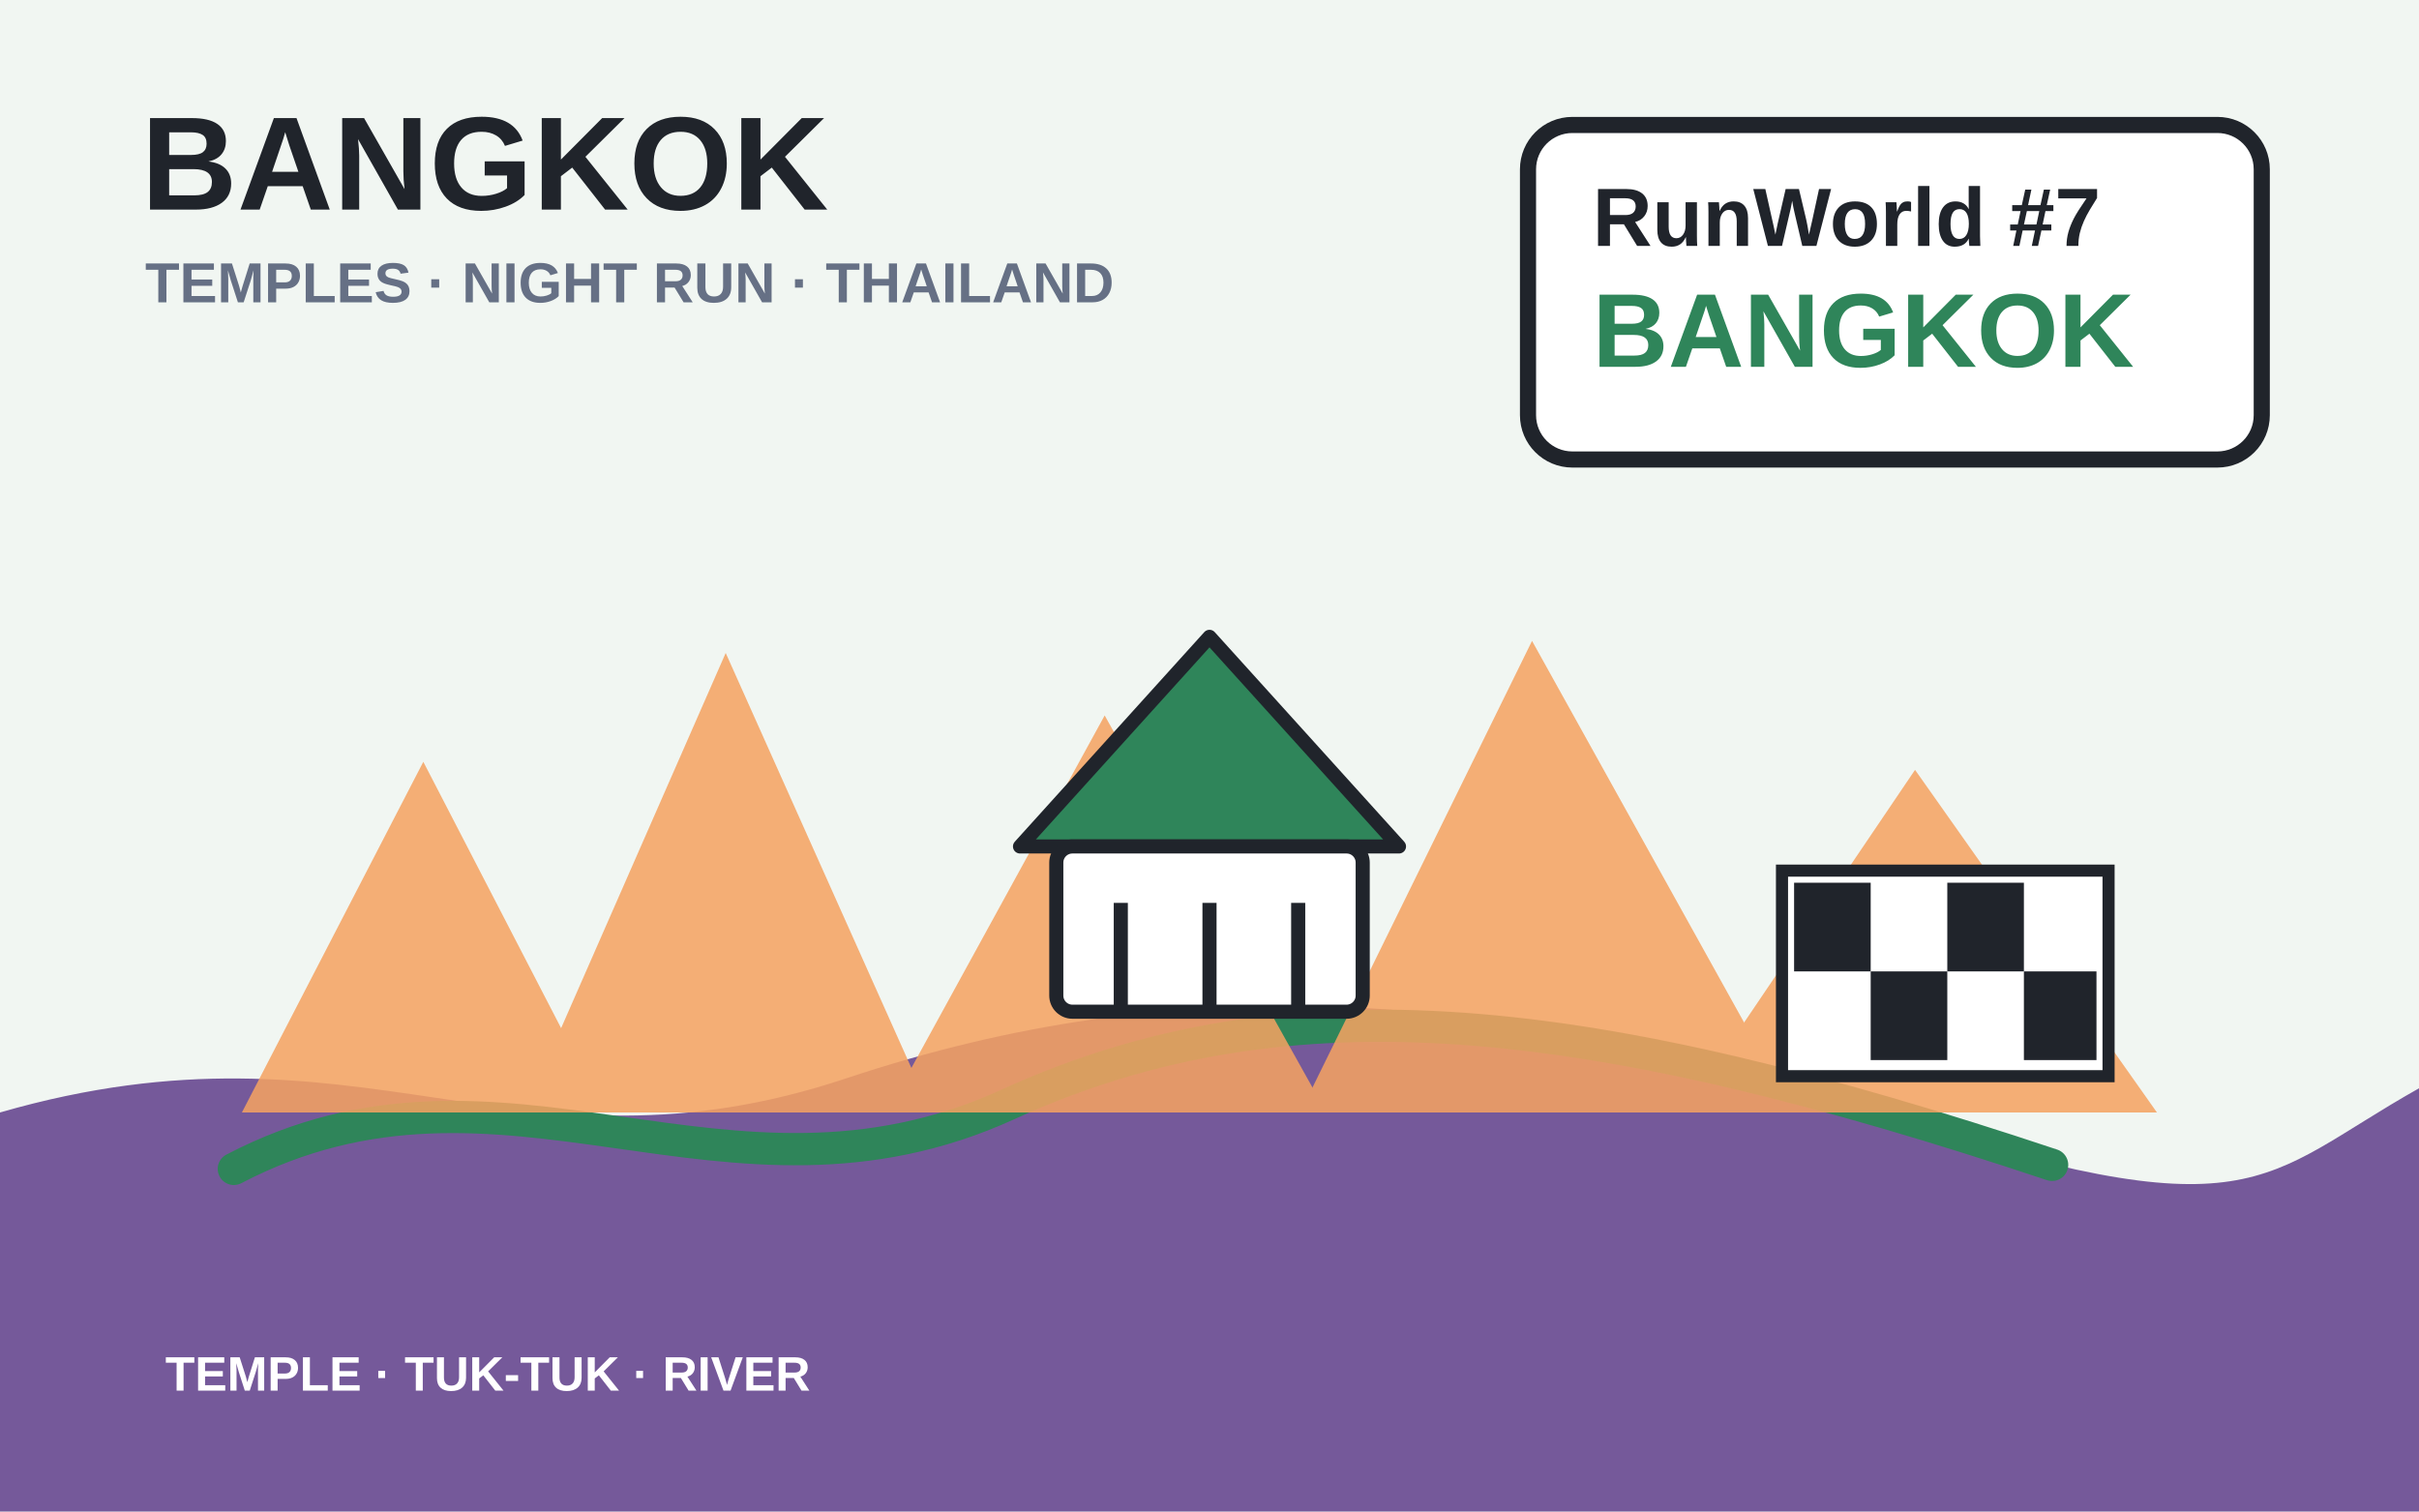
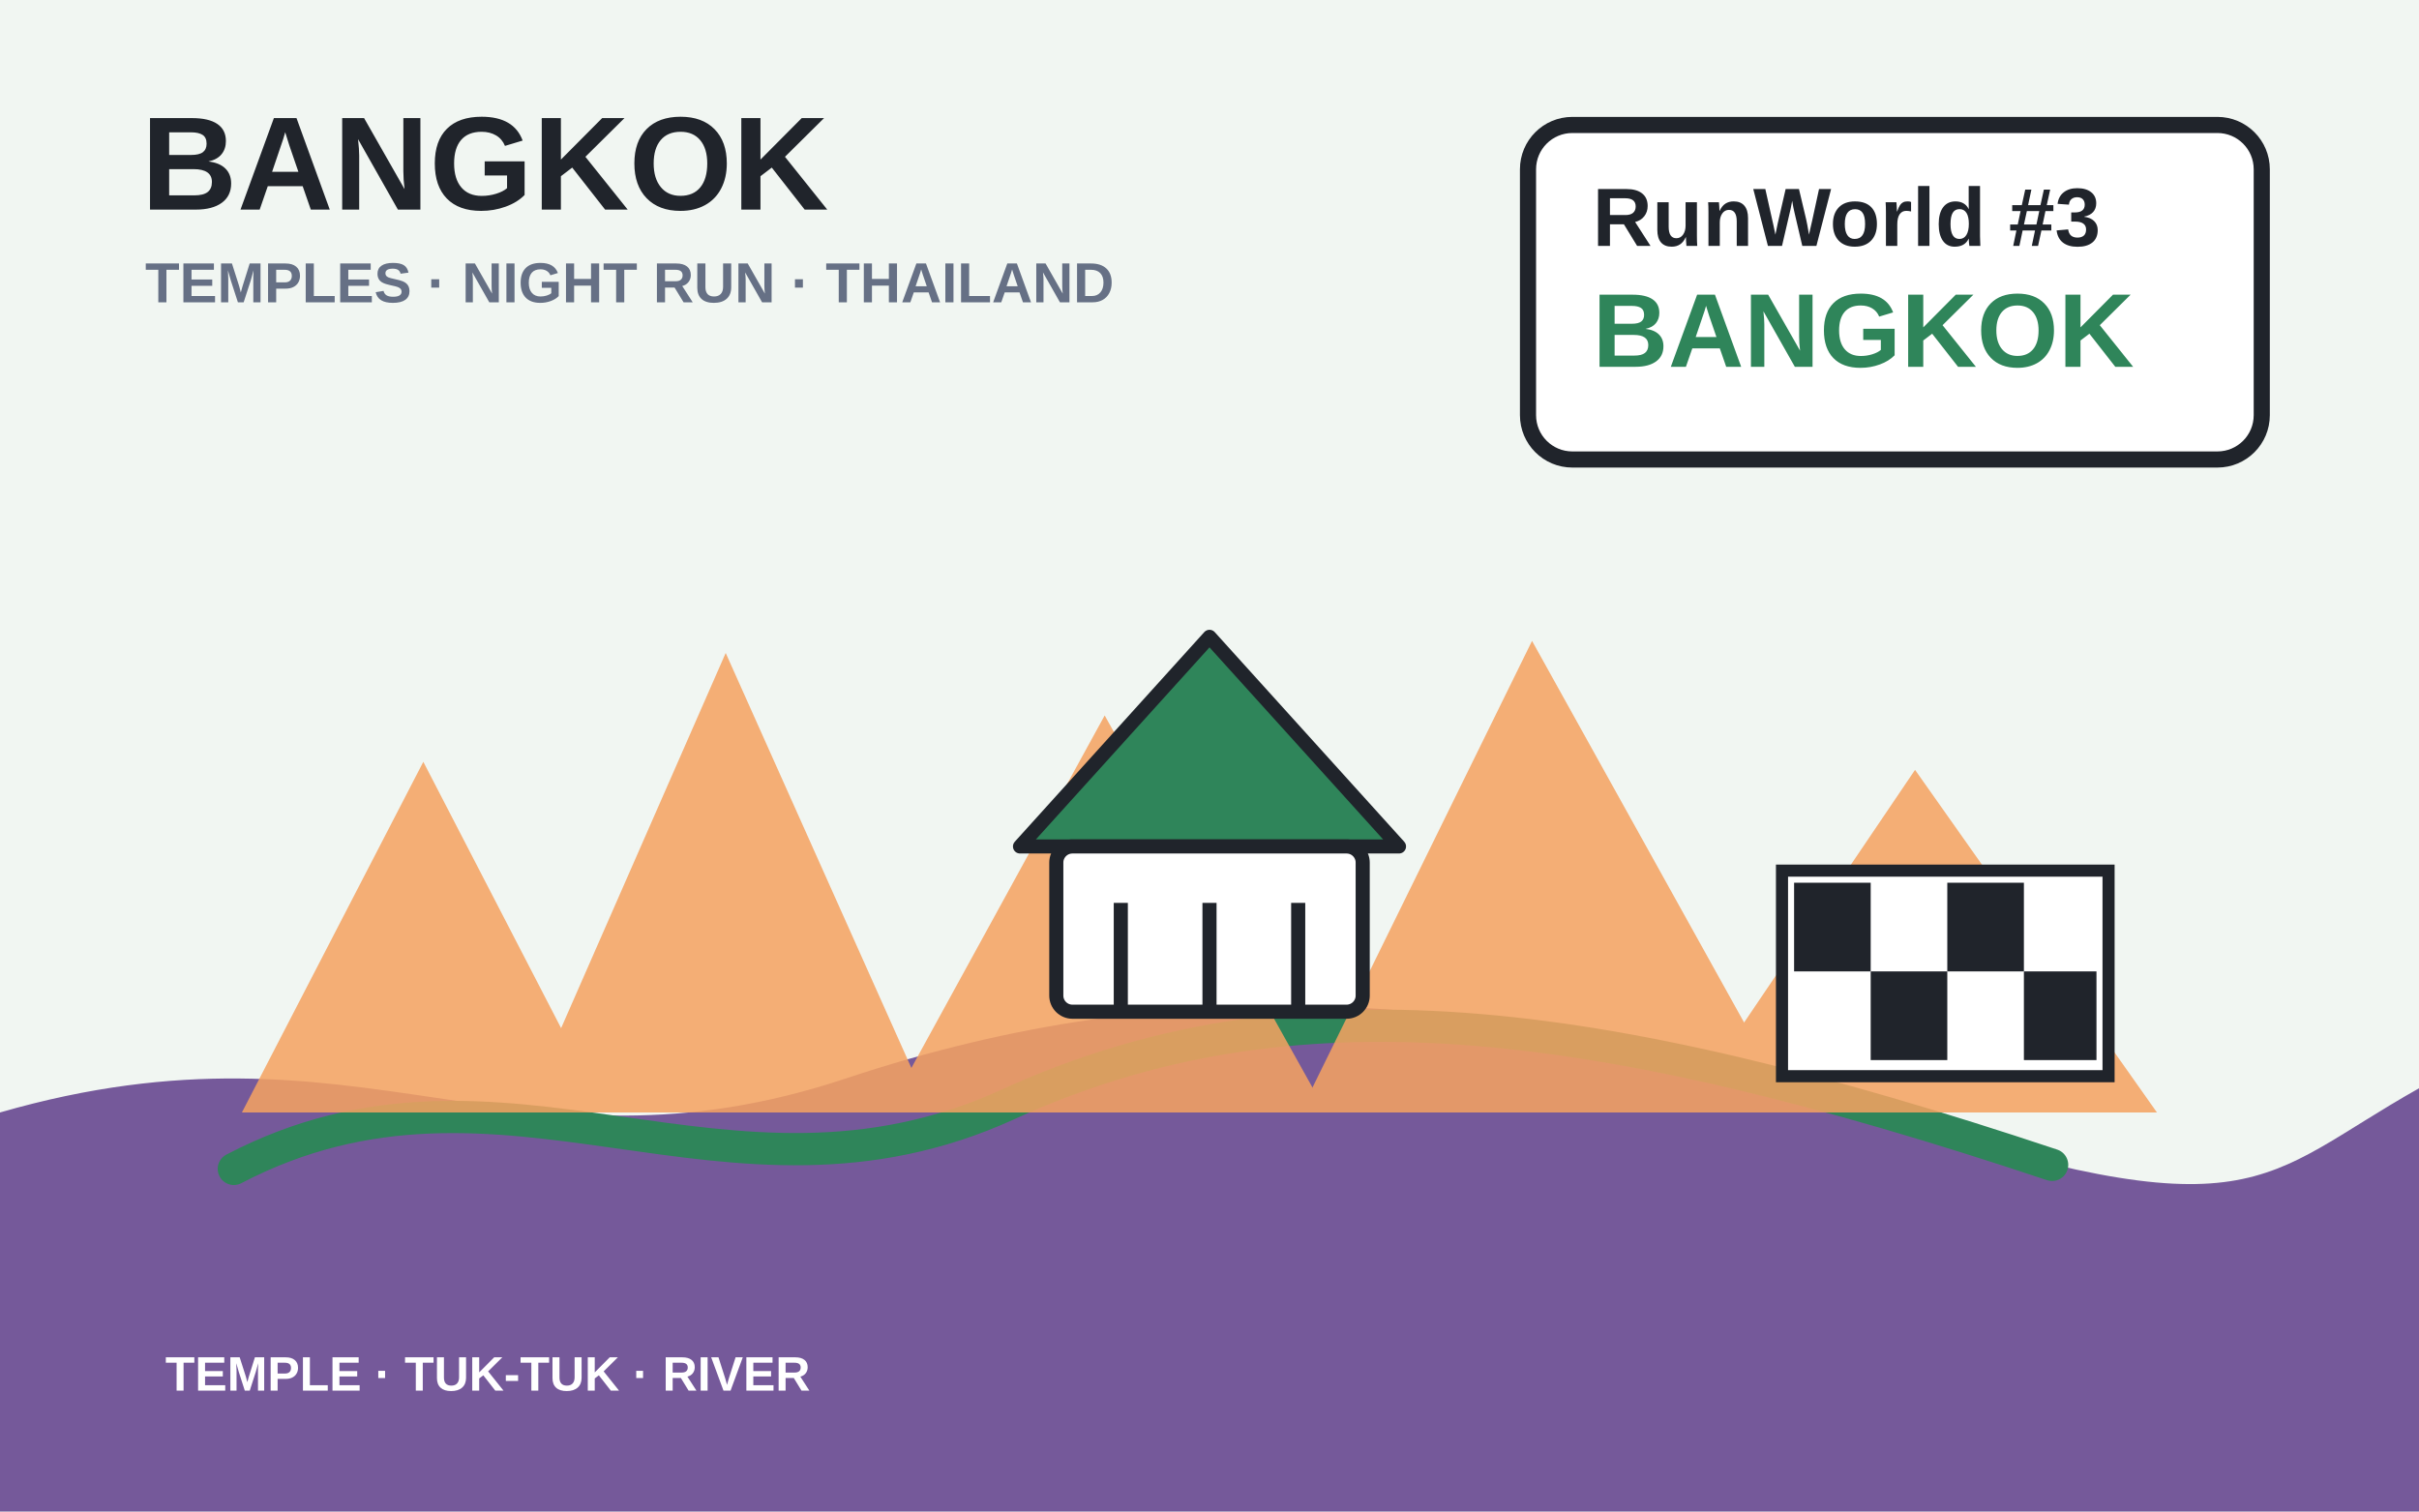
- <svg xmlns="http://www.w3.org/2000/svg" viewBox="0 0 1200 750" role="img" aria-label="RunWorld #7 | Bangkok Marathon: day and night, nonstop cover">
+ <svg xmlns="http://www.w3.org/2000/svg" viewBox="0 0 1200 750" role="img" aria-label="RunWorld #3 | Bangkok Marathon: day and night, nonstop cover">
  <rect width="1200" height="750" fill="#f1f6f2" />
  <path d="M0 552 C180 500 255 590 420 535 S740 490 930 552 S1120 585 1200 540 L1200 750 L0 750 Z" fill="#6a4c93" opacity=".92" />
  <path d="M116 580 C250 510 360 612 500 548 S790 502 1018 578" fill="none" stroke="#2f855a" stroke-width="16" stroke-linecap="round" />
  <g opacity=".86" fill="#f4a261">
    <polygon points="120,552 210,378 300,552" />
    <polygon points="260,552 360,324 462,552" />
    <polygon points="440,552 548,355 658,552" />
    <polygon points="645,552 760,318 890,552" />
    <polygon points="835,552 950,382 1070,552" />
  </g>
  <g transform="translate(600 428)" stroke="#20242b" stroke-width="7" stroke-linejoin="round">
    <path d="M-94 -8 L0 -112 L94 -8 Z" fill="#2f855a" />
    <rect x="-76" y="-8" width="152" height="82" rx="8" fill="#fff" />
    <path d="M-44 74 V20 M0 74 V20 M44 74 V20" />
  </g>
  <g transform="translate(884 432)">
    <rect width="162" height="102" fill="#fff" stroke="#20242b" stroke-width="6" />
    <rect x="6" y="6" width="38" height="44" fill="#20242b" />
    <rect x="82" y="6" width="38" height="44" fill="#20242b" />
    <rect x="44" y="50" width="38" height="44" fill="#20242b" />
    <rect x="120" y="50" width="36" height="44" fill="#20242b" />
  </g>
  <text x="70" y="104" font-family="Arial, Helvetica, sans-serif" font-size="66" font-weight="900" fill="#20242b">BANGKOK</text>
  <text x="72" y="150" font-family="Arial, Helvetica, sans-serif" font-size="28" font-weight="800" fill="#667085">TEMPLES · NIGHT RUN · THAILAND</text>
  <rect x="758" y="62" width="364" height="166" rx="22" fill="#ffffff" stroke="#20242b" stroke-width="8" />
-   <text x="790" y="122" font-family="Arial, Helvetica, sans-serif" font-size="41" font-weight="900" fill="#20242b">RunWorld #7</text>
+   <text x="790" y="122" font-family="Arial, Helvetica, sans-serif" font-size="41" font-weight="900" fill="#20242b">RunWorld #3</text>
  <text x="790" y="182" font-family="Arial, Helvetica, sans-serif" font-size="52" font-weight="900" fill="#2f855a">BANGKOK</text>
  <text x="82" y="690" font-family="Arial, Helvetica, sans-serif" font-size="24" font-weight="900" fill="#fff">TEMPLE · TUK-TUK · RIVER</text>
</svg>
